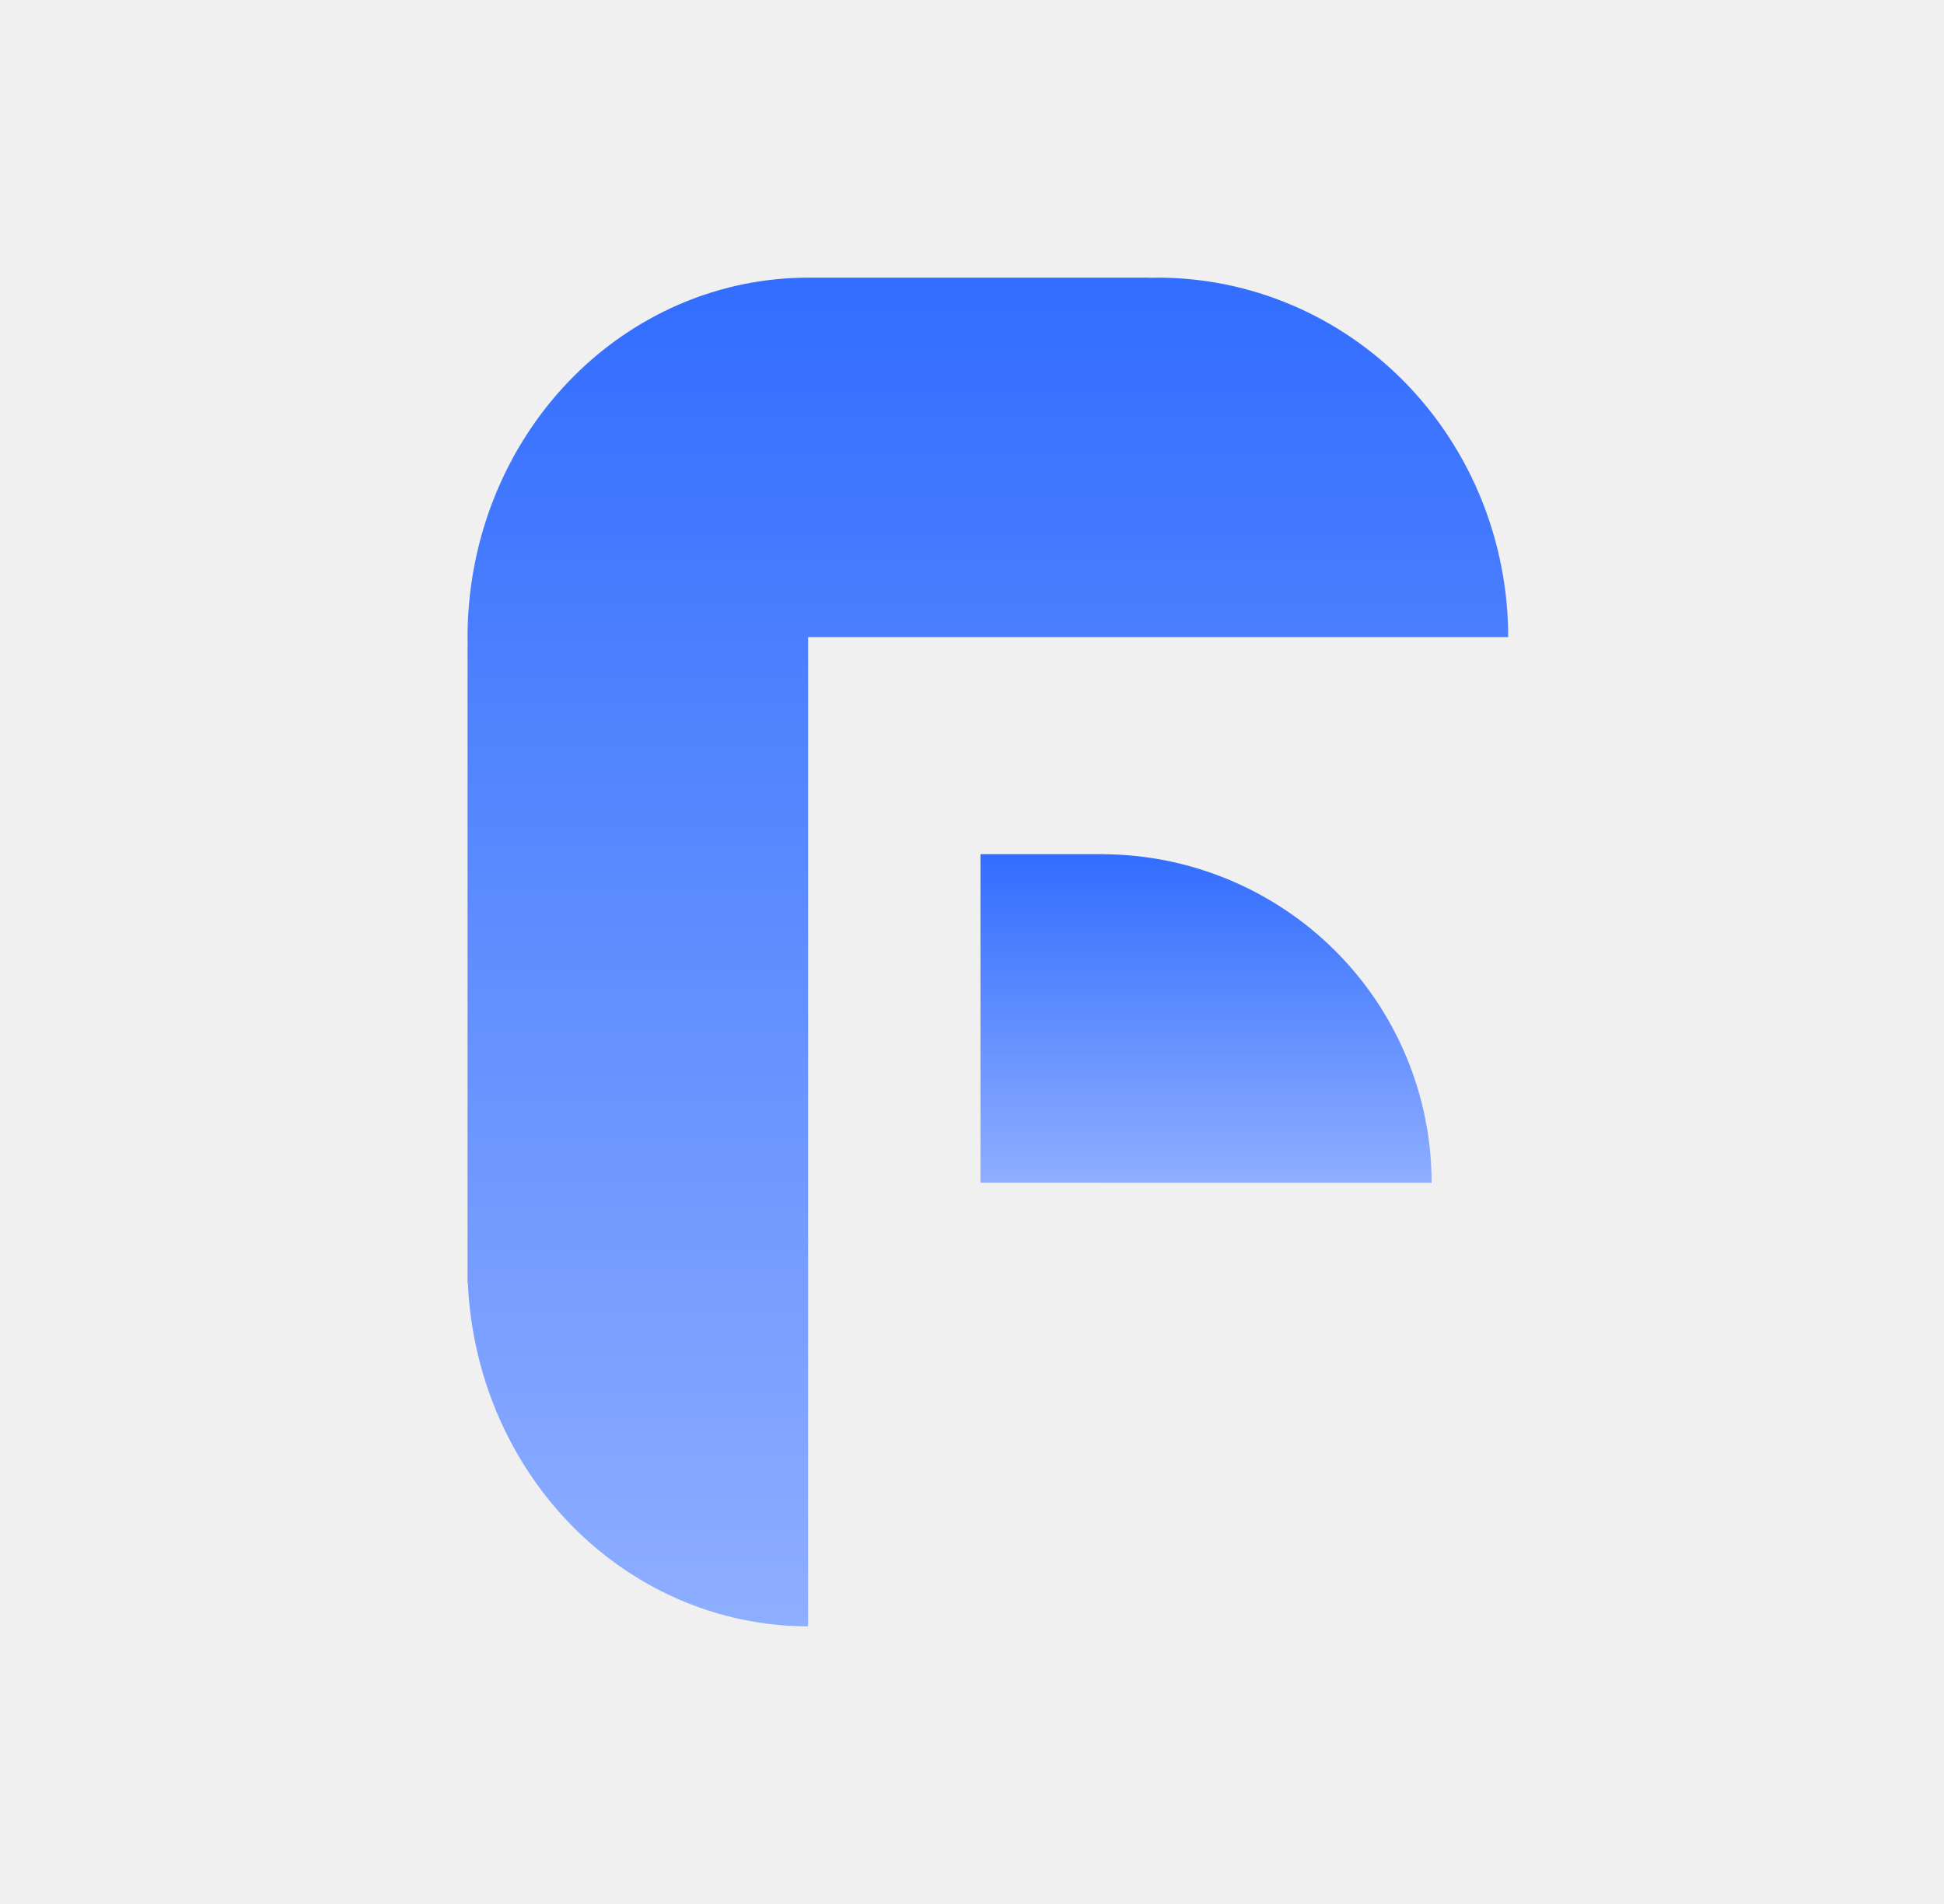
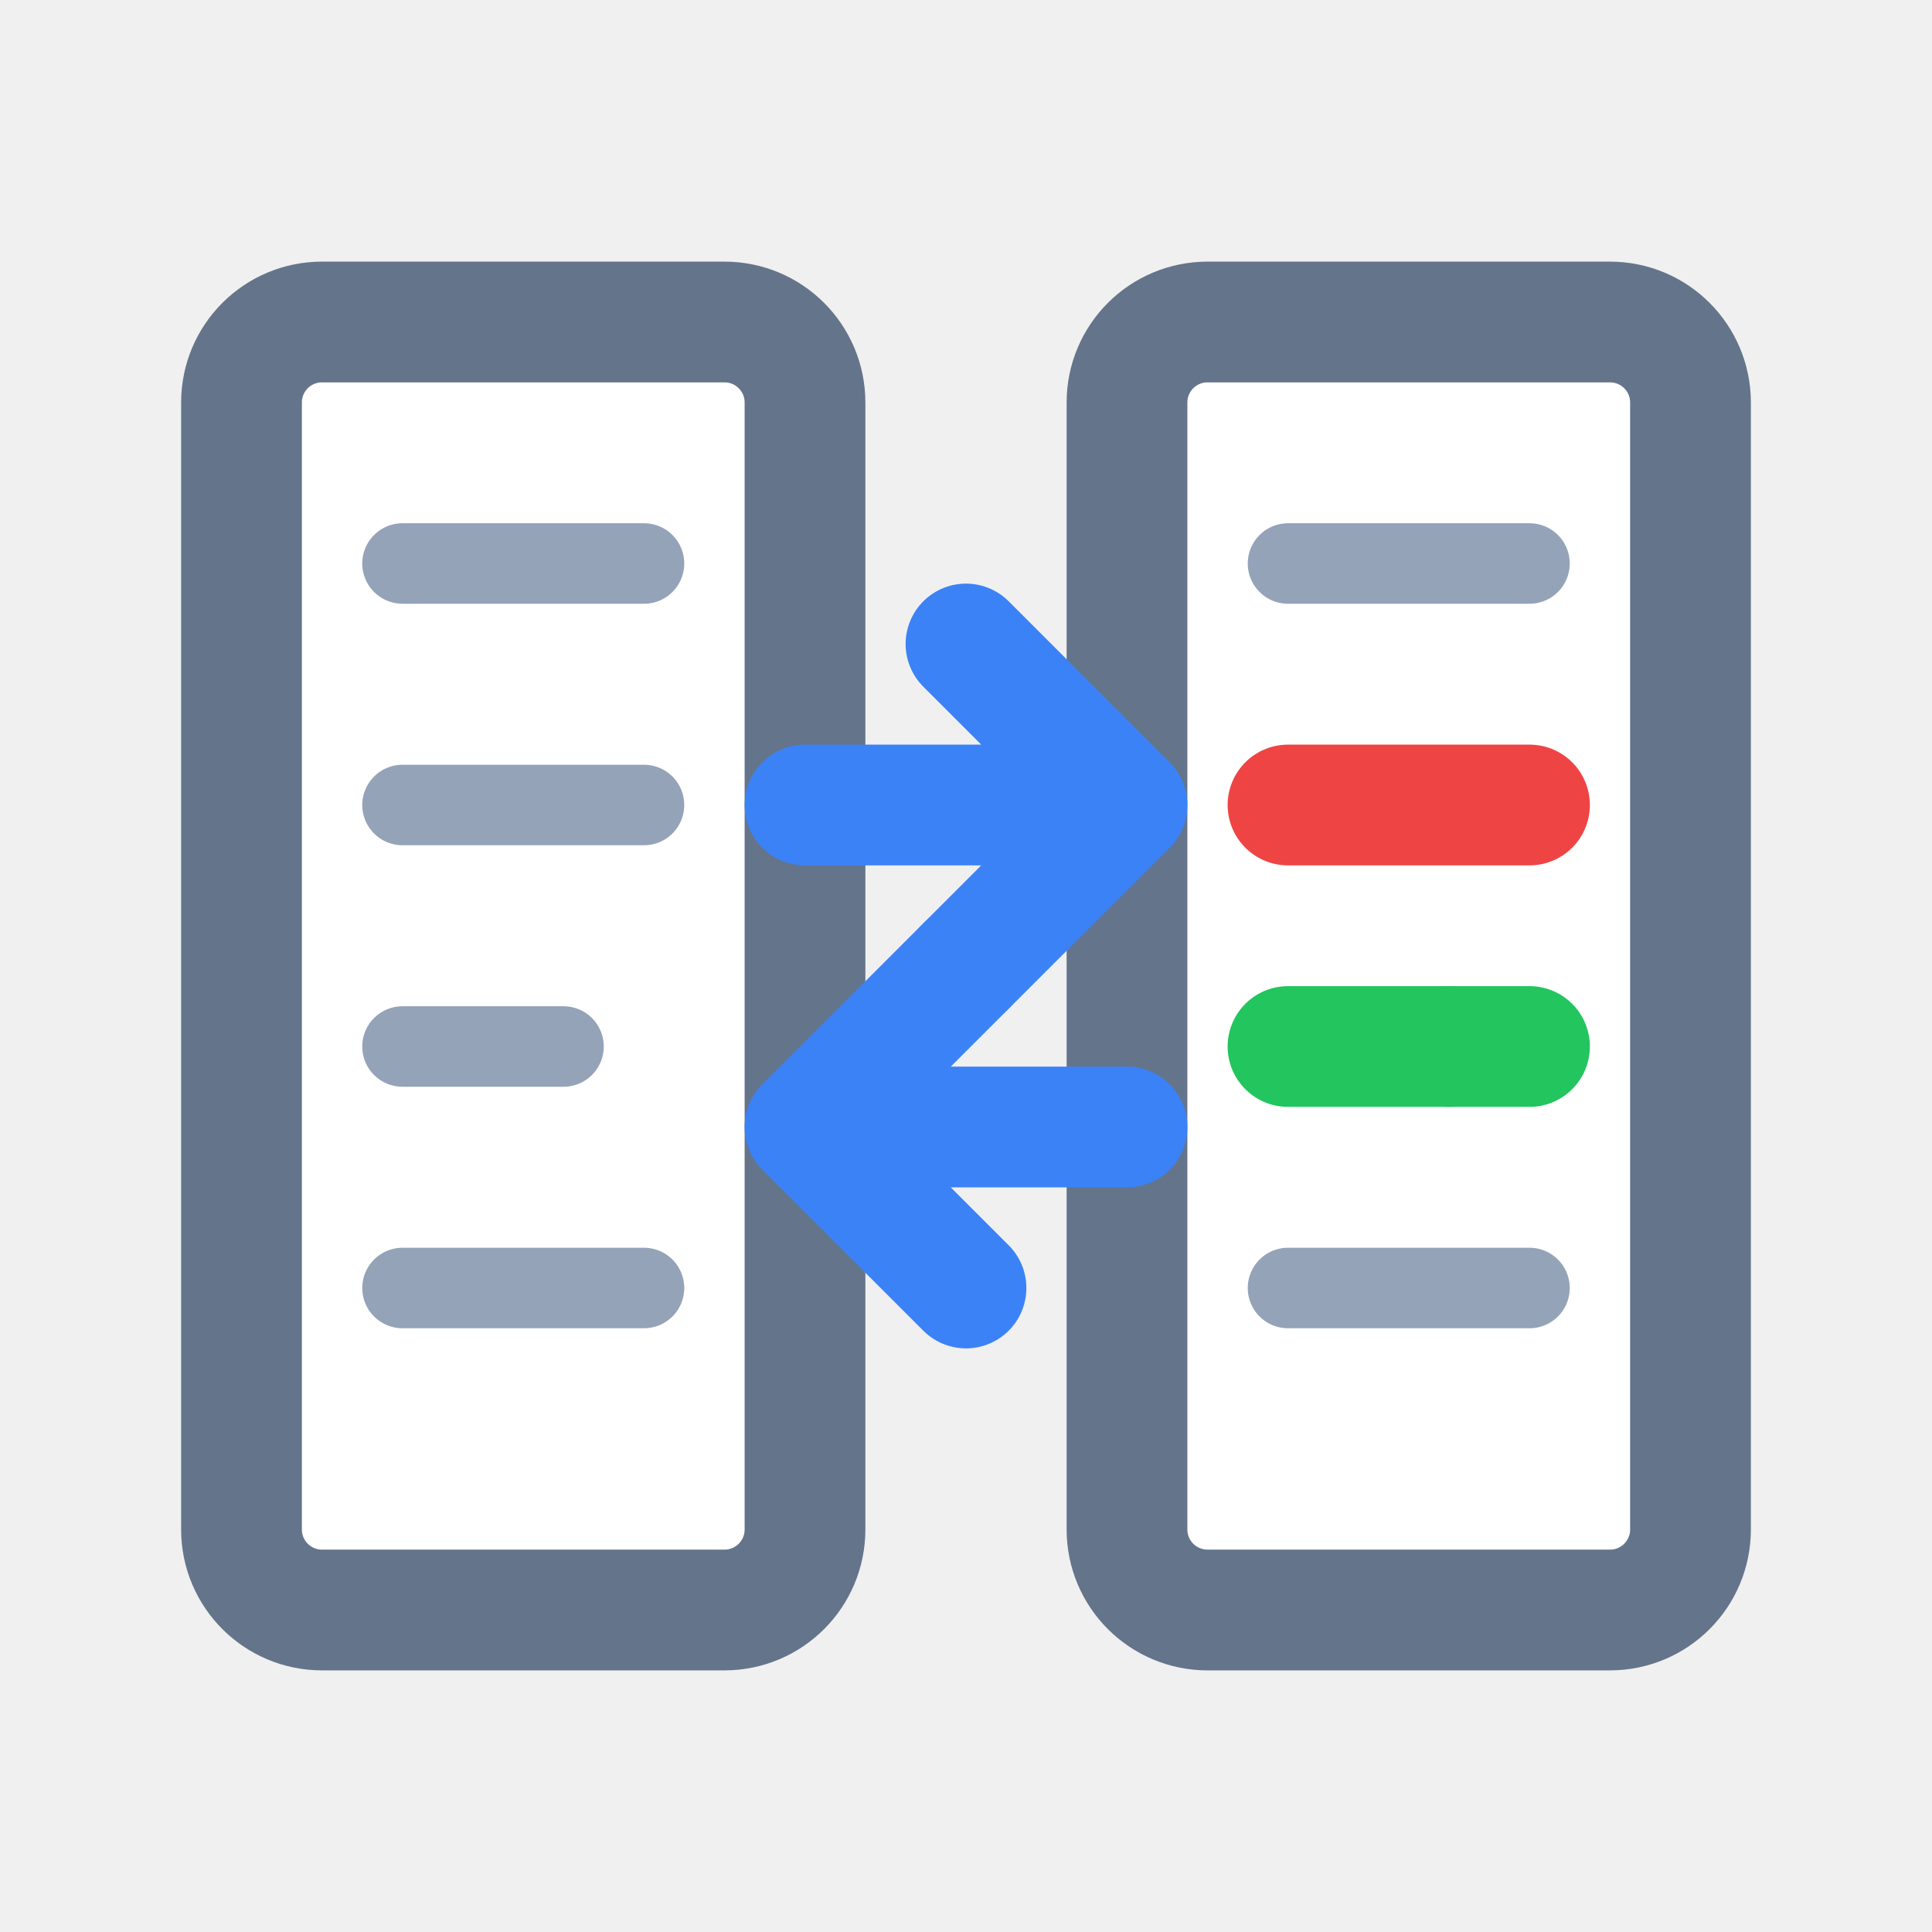
- <svg xmlns="http://www.w3.org/2000/svg" viewBox="0 0 49 48" fill="none">
-   <path d="M20.369 7L28.954 7V7.003C29.028 7.001 29.103 7 29.178 7C30.339 7 31.488 7.234 32.56 7.69C33.632 8.145 34.606 8.813 35.427 9.654C36.247 10.496 36.898 11.495 37.342 12.594C37.786 13.693 38.015 14.872 38.015 16.062L20.369 16.062L20.369 41C19.242 41 18.125 40.766 17.084 40.31C16.043 39.854 15.096 39.186 14.299 38.344C13.502 37.502 12.87 36.502 12.438 35.402C12.057 34.429 11.839 33.395 11.793 32.345H11.785L11.785 16.279H11.787C11.772 15.617 11.826 14.951 11.95 14.294C12.281 12.536 13.098 10.921 14.299 9.654C15.499 8.387 17.029 7.524 18.694 7.174C19.249 7.058 19.809 7 20.369 7Z" fill="url(#paint0_linear_1008_3495)" />
-   <path d="M27.757 29.817H24.714V21.534H27.802V21.535C28.88 21.54 29.947 21.754 30.944 22.165C31.954 22.581 32.873 23.192 33.646 23.961C34.419 24.731 35.033 25.644 35.451 26.65C35.87 27.655 36.085 28.732 36.085 29.82H27.757V29.817Z" fill="url(#paint1_linear_1008_3495)" />
-   <defs>
-     <linearGradient id="paint0_linear_1008_3495" x1="24.9" y1="7" x2="24.9" y2="41" gradientUnits="userSpaceOnUse">
-       <stop stop-color="#326DFF" />
-       <stop offset="1" stop-color="#8EAEFF" />
-     </linearGradient>
-     <linearGradient id="paint1_linear_1008_3495" x1="30.399" y1="21.534" x2="30.399" y2="29.82" gradientUnits="userSpaceOnUse">
-       <stop stop-color="#326DFF" />
-       <stop offset="1" stop-color="#8EAEFF" />
-     </linearGradient>
-   </defs>
+ <svg xmlns="http://www.w3.org/2000/svg" width="24" height="24" viewBox="0 0 24 24" fill="none">
+   <rect x="3" y="4" width="7" height="16" rx="1" fill="white" stroke="#64748b" stroke-width="1.5" />
+   <line x1="5" y1="7" x2="8" y2="7" stroke="#94a3b8" stroke-width="1" stroke-linecap="round" />
+   <line x1="5" y1="10" x2="8" y2="10" stroke="#94a3b8" stroke-width="1" stroke-linecap="round" />
+   <line x1="5" y1="13" x2="7" y2="13" stroke="#94a3b8" stroke-width="1" stroke-linecap="round" />
+   <line x1="5" y1="16" x2="8" y2="16" stroke="#94a3b8" stroke-width="1" stroke-linecap="round" />
+   <rect x="14" y="4" width="7" height="16" rx="1" fill="white" stroke="#64748b" stroke-width="1.5" />
+   <line x1="16" y1="7" x2="19" y2="7" stroke="#94a3b8" stroke-width="1" stroke-linecap="round" />
+   <line x1="16" y1="10" x2="19" y2="10" stroke="#ef4444" stroke-width="1.5" stroke-linecap="round" />
+   <line x1="16" y1="13" x2="18" y2="13" stroke="#22c55e" stroke-width="1.5" stroke-linecap="round" />
+   <line x1="18" y1="13" x2="19" y2="13" stroke="#22c55e" stroke-width="1.5" stroke-linecap="round" />
+   <line x1="16" y1="16" x2="19" y2="16" stroke="#94a3b8" stroke-width="1" stroke-linecap="round" />
+   <path d="M10 10 L14 10 M14 10 L12 8 M14 10 L12 12" stroke="#3b82f6" stroke-width="1.5" stroke-linecap="round" stroke-linejoin="round" />
+   <path d="M14 14 L10 14 M10 14 L12 12 M10 14 L12 16" stroke="#3b82f6" stroke-width="1.5" stroke-linecap="round" stroke-linejoin="round" />
</svg>
